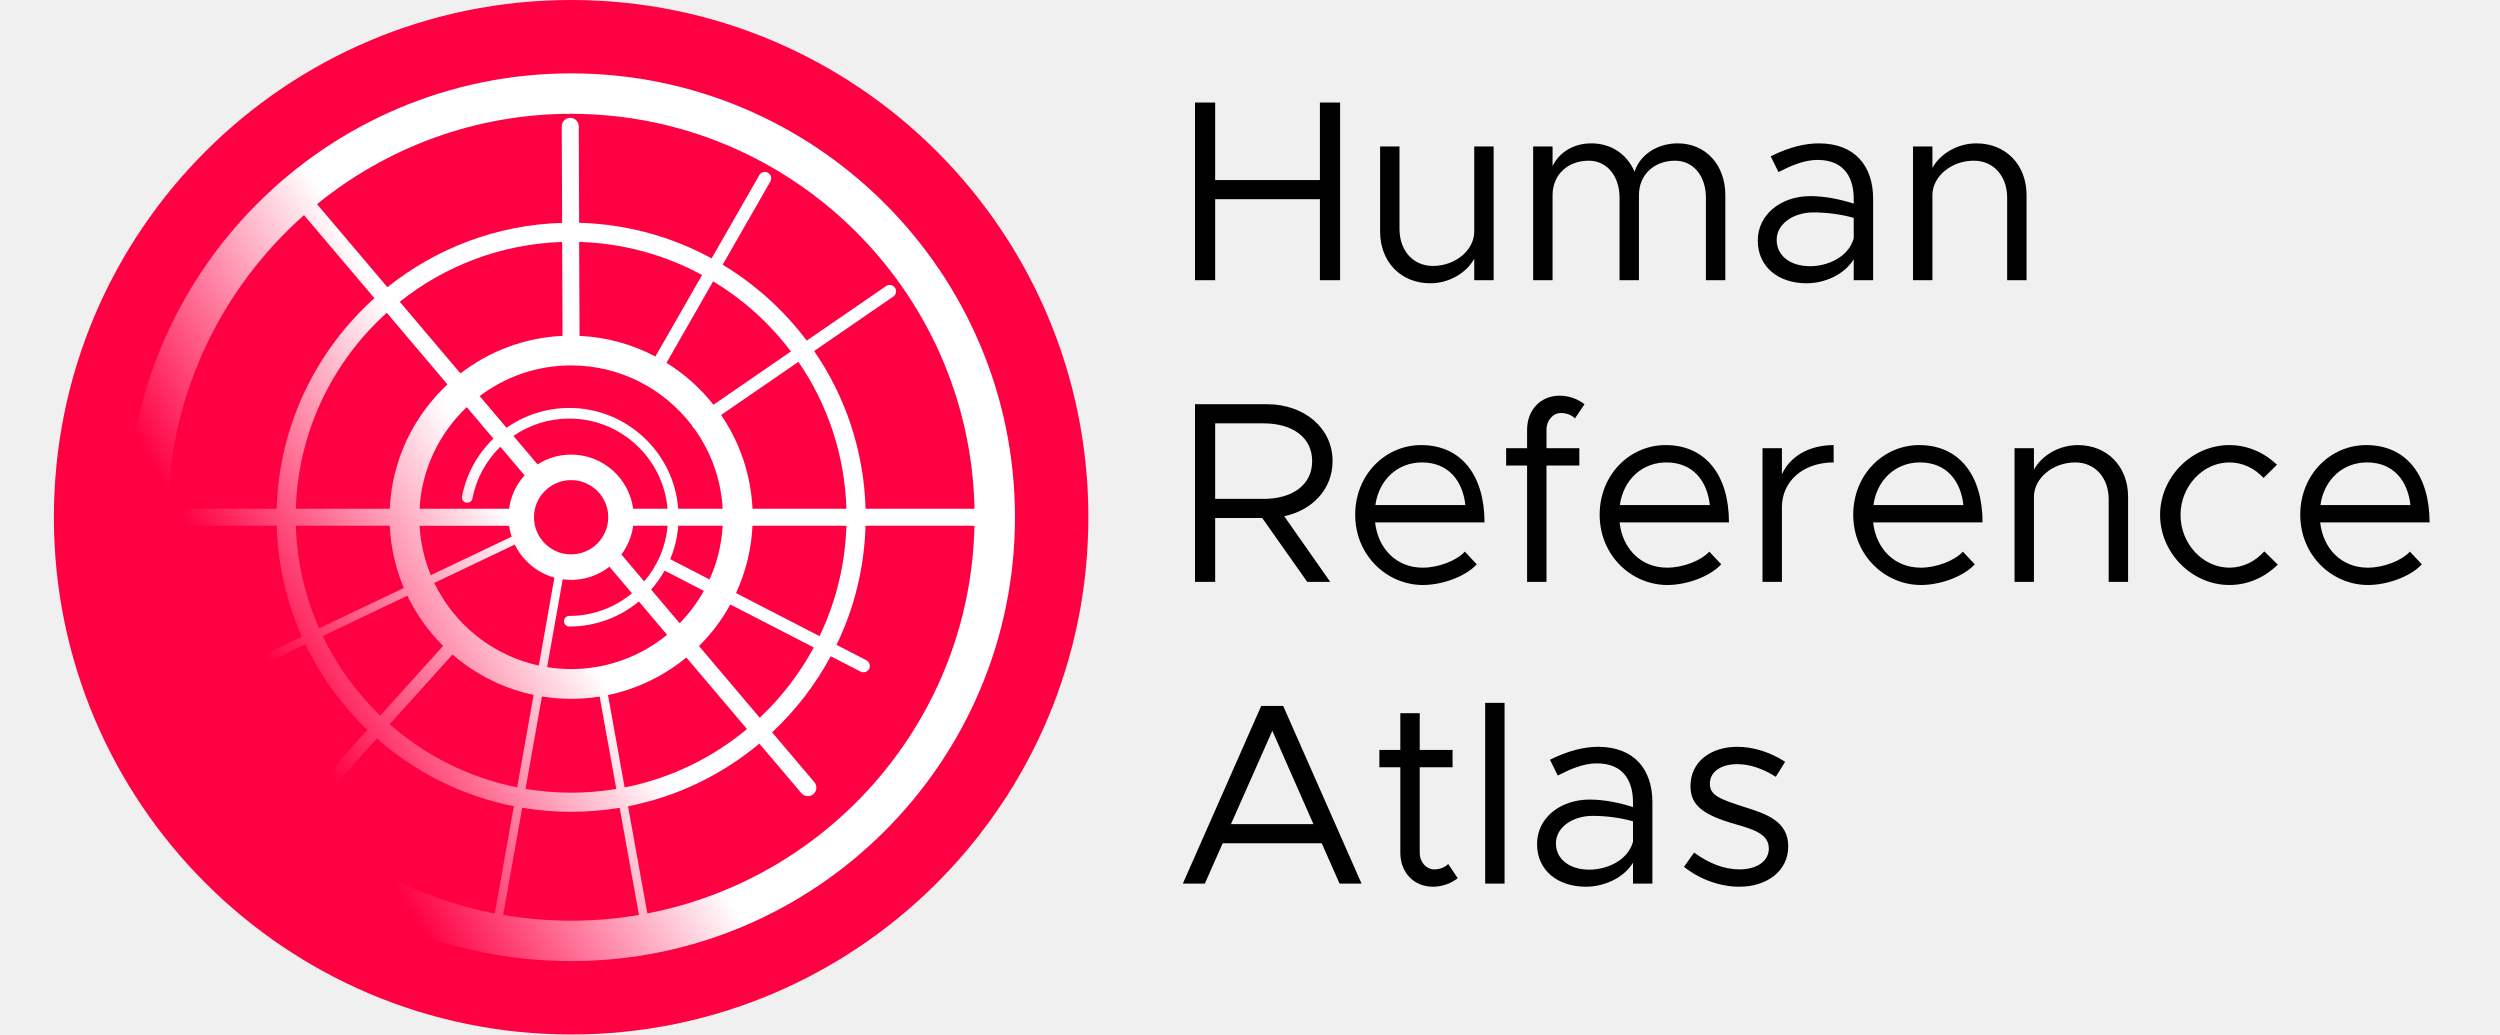
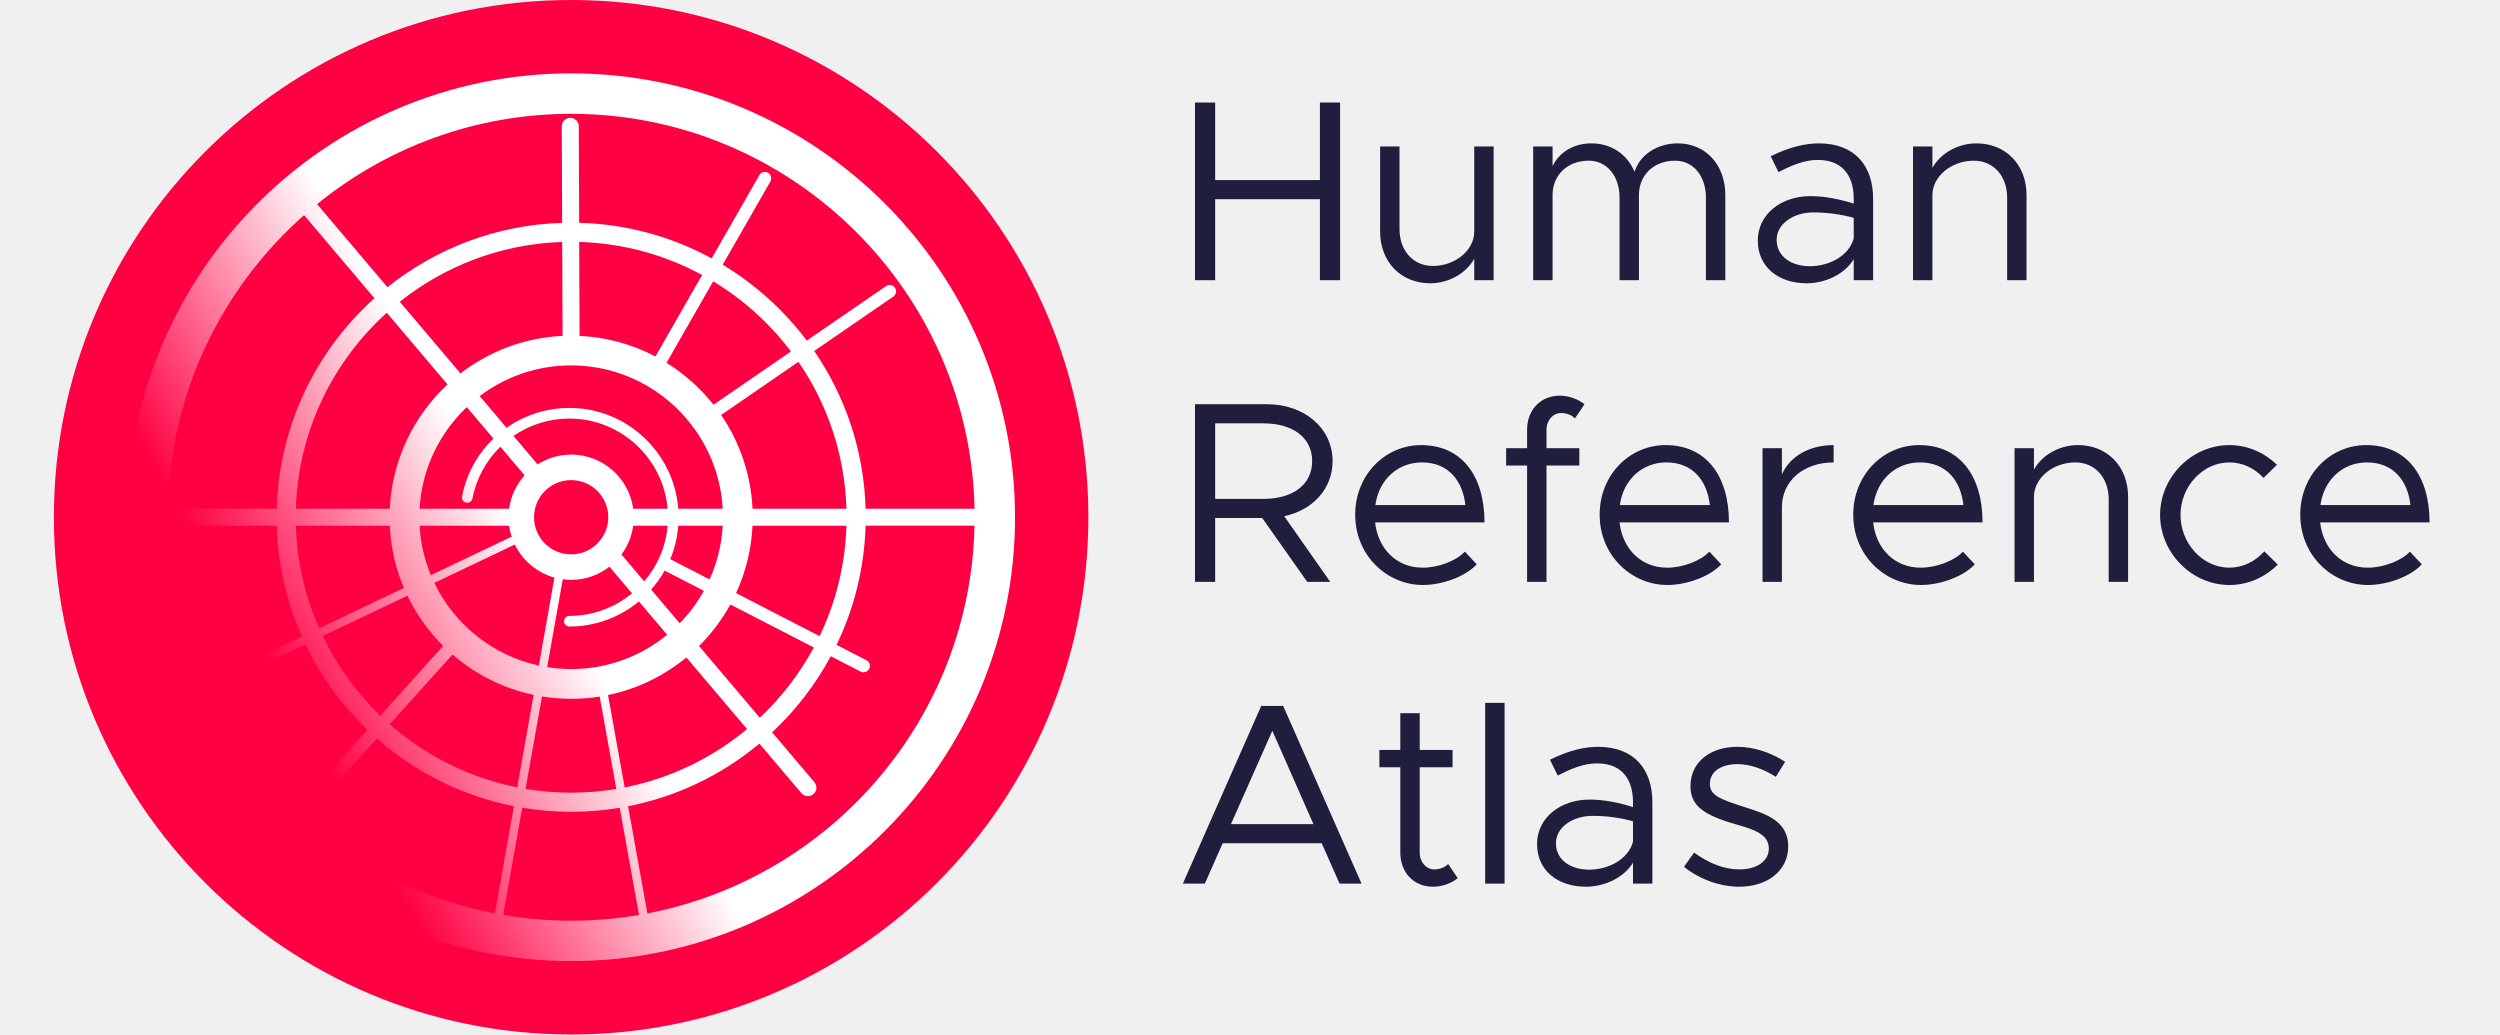
<svg xmlns="http://www.w3.org/2000/svg" width="116" height="48" viewBox="0 0 116 48" fill="none">
-   <g clip-path="url(#clip0_2379_1338)">
+   <g clip-path="url(#clip0_5097_23012)">
    <path d="M26.5 48C39.755 48 50.5 37.255 50.5 24C50.5 10.745 39.755 0 26.5 0C13.245 0 2.5 10.745 2.5 24C2.5 37.255 13.245 48 26.5 48Z" fill="#FF0043" />
-     <path d="M26.5 3.405C15.143 3.405 5.905 12.644 5.905 24C5.905 35.356 15.144 44.595 26.5 44.595C37.856 44.595 47.095 35.356 47.095 24C47.095 12.644 37.857 3.405 26.5 3.405ZM45.216 23.605H40.162C40.085 20.896 39.215 18.381 37.777 16.286L41.449 13.761C41.584 13.668 41.618 13.484 41.525 13.35C41.432 13.214 41.248 13.181 41.114 13.274L37.432 15.804C36.373 14.395 35.048 13.196 33.532 12.283L35.745 8.42C35.826 8.278 35.778 8.097 35.636 8.016C35.494 7.934 35.313 7.985 35.232 8.126L33.02 11.989C31.183 10.989 29.093 10.397 26.872 10.338L26.854 5.861C26.854 5.644 26.677 5.469 26.459 5.469H26.458C26.239 5.469 26.064 5.647 26.065 5.865L26.083 10.341C23.023 10.433 20.213 11.536 17.976 13.327L14.71 9.473C17.931 6.854 22.037 5.281 26.502 5.281C36.693 5.281 45.007 13.466 45.218 23.607L45.216 23.605ZM35.253 33.304L32.433 29.976C33.006 29.409 33.496 28.759 33.888 28.048L37.759 30.043C37.102 31.261 36.254 32.361 35.253 33.303V33.304ZM14.971 29.513L18.902 27.642C19.32 28.511 19.883 29.297 20.56 29.97L17.643 33.206C16.546 32.15 15.637 30.901 14.971 29.514V29.513ZM7.784 24.395H12.838C12.89 26.22 13.301 27.956 14.004 29.536L9.441 31.708C8.425 29.47 7.838 26.996 7.784 24.395ZM17.946 14.513L20.763 17.837C19.2 19.292 18.19 21.332 18.084 23.605H13.726C13.836 20.003 15.444 16.771 17.946 14.513ZM26.5 31.044C26.121 31.044 25.75 31.014 25.387 30.956L26.11 26.88C26.238 26.897 26.368 26.907 26.499 26.907C27.169 26.907 27.785 26.679 28.278 26.296L29.325 27.531C28.533 28.184 27.519 28.578 26.415 28.578C26.279 28.578 26.169 28.688 26.169 28.825C26.169 28.961 26.279 29.071 26.415 29.071C27.64 29.071 28.766 28.634 29.643 27.908L30.953 29.454C29.739 30.448 28.188 31.045 26.499 31.045L26.5 31.044ZM20.149 27.048L23.886 25.269C24.247 26.011 24.916 26.576 25.724 26.801L25 30.883C22.859 30.416 21.079 28.976 20.15 27.049L20.149 27.048ZM21.657 18.891L22.895 20.352C22.164 21.056 21.639 21.982 21.437 23.035C21.411 23.169 21.499 23.299 21.632 23.324C21.766 23.35 21.895 23.262 21.921 23.129C22.102 22.189 22.566 21.362 23.215 20.729L24.34 22.057C23.959 22.48 23.702 23.014 23.621 23.605H19.468C19.57 21.753 20.392 20.092 21.657 18.891ZM29.89 26.976L28.834 25.73C29.119 25.347 29.312 24.891 29.38 24.395H30.976C30.892 25.375 30.498 26.269 29.891 26.976H29.89ZM24.777 24C24.777 23.05 25.55 22.277 26.5 22.277C27.45 22.277 28.223 23.05 28.223 24C28.223 24.95 27.45 25.723 26.5 25.723C25.55 25.723 24.777 24.95 24.777 24ZM29.379 23.605C29.186 22.189 27.969 21.093 26.5 21.093C25.927 21.093 25.393 21.26 24.942 21.547L23.823 20.227C24.566 19.717 25.462 19.422 26.415 19.422C28.806 19.422 30.774 21.265 30.974 23.605H29.378H29.379ZM23.621 24.395C23.645 24.569 23.684 24.739 23.738 24.903L19.989 26.688C19.694 25.974 19.512 25.203 19.468 24.396H23.621V24.395ZM30.212 27.356C30.45 27.087 30.66 26.793 30.838 26.477L32.658 27.416C32.352 27.966 31.974 28.471 31.537 28.918L30.212 27.356ZM31.098 25.946C31.3 25.462 31.427 24.94 31.47 24.395H33.532C33.483 25.279 33.27 26.118 32.923 26.886L31.098 25.945V25.946ZM31.47 23.605C31.267 20.993 29.079 18.929 26.415 18.929C25.342 18.929 24.333 19.267 23.504 19.849L22.258 18.379C23.439 17.485 24.908 16.955 26.499 16.955C28.783 16.955 30.814 18.048 32.103 19.737C32.111 19.76 32.122 19.782 32.136 19.803C32.154 19.83 32.177 19.85 32.2 19.869C32.972 20.931 33.455 22.214 33.532 23.604H31.468L31.47 23.605ZM30.926 16.834L33.09 13.054C34.491 13.9 35.717 15.007 36.699 16.308L33.105 18.78C32.498 18.012 31.761 17.352 30.925 16.835L30.926 16.834ZM30.412 16.541C29.35 15.983 28.157 15.643 26.891 15.585L26.873 11.226C28.932 11.286 30.871 11.834 32.576 12.761L30.411 16.542L30.412 16.541ZM26.101 15.584C24.323 15.667 22.69 16.306 21.366 17.327L18.549 14.003C20.632 12.342 23.242 11.319 26.085 11.227L26.102 15.585L26.101 15.584ZM13.726 24.395H18.084C18.132 25.414 18.36 26.388 18.739 27.282L14.806 29.154C14.158 27.69 13.778 26.083 13.726 24.395H13.726ZM20.996 30.37C22.054 31.286 23.341 31.944 24.759 32.243L23.997 36.533C21.76 36.087 19.732 35.055 18.079 33.605L20.996 30.369V30.37ZM25.146 32.315C25.587 32.387 26.039 32.426 26.5 32.426C26.961 32.426 27.392 32.389 27.823 32.321L28.596 36.608C27.914 36.721 27.214 36.78 26.5 36.78C25.786 36.78 25.073 36.719 24.385 36.605L25.146 32.316V32.315ZM28.211 32.251C29.57 31.97 30.811 31.359 31.846 30.507L34.661 33.828C33.053 35.165 31.112 36.117 28.983 36.538L28.211 32.251ZM34.152 27.519C34.595 26.56 34.863 25.506 34.916 24.395H39.273C39.217 26.224 38.776 27.957 38.027 29.516L34.152 27.519ZM34.916 23.605C34.841 21.997 34.314 20.506 33.459 19.256L37.046 16.789C38.386 18.741 39.197 21.083 39.273 23.605H34.916ZM14.106 9.982L17.372 13.836C14.678 16.258 12.948 19.733 12.838 23.605H7.784C7.897 18.19 10.321 13.333 14.106 9.982ZM9.608 32.066L14.169 29.895C14.886 31.388 15.866 32.731 17.048 33.865L13.947 37.305C13.838 37.427 13.848 37.614 13.969 37.724C14.025 37.775 14.097 37.8 14.168 37.8C14.248 37.8 14.329 37.767 14.387 37.702L17.485 34.266C19.259 35.825 21.438 36.933 23.842 37.409L22.959 42.384C17.059 41.25 12.136 37.338 9.608 32.066ZM23.347 42.454L24.23 37.479C24.969 37.603 25.727 37.668 26.5 37.668C27.273 37.668 28.019 37.604 28.752 37.482L29.648 42.454C28.624 42.629 27.572 42.721 26.5 42.721C25.427 42.721 24.372 42.628 23.347 42.453V42.454ZM30.037 42.384L29.141 37.412C31.427 36.963 33.511 35.942 35.235 34.504L37.184 36.803C37.262 36.895 37.373 36.942 37.485 36.942C37.575 36.942 37.665 36.912 37.739 36.849C37.906 36.707 37.926 36.459 37.786 36.292L35.826 33.98C36.914 32.963 37.836 31.771 38.546 30.449L39.931 31.163C39.974 31.185 40.02 31.195 40.066 31.195C40.173 31.195 40.277 31.137 40.329 31.035C40.404 30.89 40.347 30.711 40.202 30.636L38.816 29.922C39.628 28.24 40.104 26.368 40.161 24.393H45.215C45.029 33.33 38.548 40.748 30.036 42.382L30.037 42.384Z" fill="url(#paint0_linear_2379_1338)" />
+     <path d="M26.502 3.404C15.145 3.404 5.906 12.644 5.906 24C5.906 35.355 15.146 44.595 26.502 44.595C37.857 44.595 47.097 35.355 47.097 24C47.097 12.644 37.858 3.404 26.502 3.404ZM45.217 23.605H40.164C40.087 20.896 39.217 18.381 37.778 16.285L41.45 13.761C41.586 13.668 41.619 13.483 41.526 13.349C41.434 13.214 41.249 13.181 41.115 13.273L37.434 15.804C36.374 14.394 35.049 13.195 33.534 12.283L35.747 8.419C35.828 8.277 35.779 8.097 35.637 8.016C35.495 7.934 35.315 7.984 35.234 8.125L33.022 11.989C31.185 10.988 29.094 10.396 26.873 10.337L26.856 5.861C26.856 5.644 26.678 5.468 26.461 5.468H26.459C26.241 5.468 26.065 5.647 26.066 5.865L26.084 10.34C23.025 10.433 20.215 11.536 17.977 13.326L14.712 9.473C17.933 6.853 22.038 5.281 26.503 5.281C36.694 5.281 45.008 13.466 45.219 23.607L45.217 23.605ZM35.255 33.303L32.435 29.975C33.007 29.408 33.498 28.759 33.889 28.048L37.761 30.043C37.103 31.261 36.255 32.361 35.255 33.302V33.303ZM14.972 29.513L18.904 27.641C19.322 28.51 19.884 29.297 20.561 29.97L17.645 33.206C16.548 32.15 15.639 30.901 14.972 29.514V29.513ZM7.786 24.394H12.839C12.891 26.219 13.303 27.956 14.005 29.535L9.442 31.708C8.426 29.469 7.84 26.996 7.786 24.394ZM17.948 14.512L20.764 17.836C19.202 19.291 18.191 21.332 18.086 23.605H13.728C13.838 20.003 15.446 16.771 17.948 14.512ZM26.502 31.044C26.123 31.044 25.752 31.013 25.389 30.955L26.112 26.879C26.239 26.896 26.369 26.906 26.5 26.906C27.17 26.906 27.787 26.678 28.279 26.295L29.326 27.531C28.535 28.184 27.521 28.577 26.417 28.577C26.28 28.577 26.17 28.688 26.17 28.824C26.17 28.96 26.28 29.071 26.417 29.071C27.642 29.071 28.768 28.634 29.645 27.907L30.955 29.453C29.741 30.448 28.19 31.045 26.5 31.045L26.502 31.044ZM20.151 27.047L23.887 25.268C24.248 26.01 24.917 26.576 25.726 26.8L25.002 30.882C22.861 30.415 21.08 28.975 20.152 27.048L20.151 27.047ZM21.658 18.891L22.896 20.351C22.165 21.055 21.64 21.981 21.438 23.035C21.413 23.169 21.5 23.298 21.634 23.324C21.768 23.349 21.897 23.262 21.923 23.128C22.103 22.188 22.568 21.361 23.216 20.728L24.342 22.057C23.961 22.479 23.703 23.014 23.623 23.605H19.469C19.572 21.753 20.393 20.092 21.658 18.891ZM29.892 26.975L28.836 25.73C29.121 25.346 29.313 24.89 29.381 24.394H30.978C30.894 25.375 30.499 26.269 29.892 26.975H29.892ZM24.779 24C24.779 23.049 25.551 22.277 26.502 22.277C27.452 22.277 28.224 23.049 28.224 24C28.224 24.95 27.452 25.722 26.502 25.722C25.551 25.722 24.779 24.95 24.779 24ZM29.38 23.605C29.187 22.188 27.971 21.093 26.502 21.093C25.928 21.093 25.395 21.26 24.944 21.547L23.825 20.227C24.568 19.717 25.464 19.422 26.417 19.422C28.807 19.422 30.775 21.265 30.976 23.605H29.379H29.38ZM23.623 24.394C23.646 24.569 23.686 24.738 23.739 24.902L19.991 26.687C19.696 25.974 19.513 25.202 19.469 24.395H23.623V24.394ZM30.214 27.356C30.452 27.087 30.662 26.793 30.84 26.477L32.66 27.415C32.353 27.966 31.975 28.471 31.538 28.918L30.214 27.356ZM31.099 25.945C31.301 25.462 31.429 24.94 31.471 24.394H33.534C33.485 25.278 33.272 26.118 32.924 26.885L31.099 25.944V25.945ZM31.471 23.605C31.269 20.992 29.081 18.928 26.417 18.928C25.343 18.928 24.335 19.267 23.505 19.849L22.259 18.379C23.44 17.485 24.909 16.954 26.5 16.954C28.785 16.954 30.816 18.047 32.104 19.736C32.112 19.759 32.123 19.782 32.138 19.803C32.156 19.829 32.178 19.85 32.202 19.869C32.974 20.93 33.456 22.214 33.533 23.604H31.47L31.471 23.605ZM30.927 16.834L33.092 13.053C34.493 13.9 35.718 15.007 36.701 16.308L33.107 18.779C32.499 18.012 31.762 17.352 30.926 16.835L30.927 16.834ZM30.413 16.541C29.352 15.982 28.159 15.642 26.892 15.585L26.874 11.226C28.933 11.285 30.872 11.834 32.578 12.76L30.412 16.542L30.413 16.541ZM26.103 15.584C24.325 15.667 22.691 16.305 21.367 17.326L18.55 14.002C20.633 12.342 23.244 11.319 26.086 11.227L26.104 15.585L26.103 15.584ZM13.728 24.394H18.086C18.133 25.413 18.362 26.387 18.741 27.281L14.807 29.154C14.159 27.689 13.779 26.082 13.727 24.394H13.728ZM20.997 30.37C22.056 31.286 23.342 31.944 24.76 32.243L23.998 36.532C21.762 36.086 19.733 35.054 18.081 33.604L20.997 30.369V30.37ZM25.148 32.315C25.589 32.387 26.041 32.425 26.502 32.425C26.962 32.425 27.393 32.389 27.825 32.321L28.597 36.607C27.915 36.721 27.216 36.78 26.502 36.78C25.787 36.78 25.075 36.719 24.386 36.604L25.148 32.316V32.315ZM28.212 32.251C29.572 31.969 30.813 31.359 31.848 30.506L34.663 33.827C33.054 35.165 31.114 36.116 28.985 36.537L28.212 32.251ZM34.154 27.519C34.596 26.56 34.865 25.505 34.917 24.394H39.275C39.219 26.223 38.778 27.957 38.029 29.516L34.154 27.519ZM34.917 23.605C34.842 21.997 34.315 20.505 33.46 19.255L37.047 16.788C38.387 18.741 39.198 21.082 39.275 23.605H34.917ZM14.108 9.982L17.373 13.836C14.679 16.258 12.95 19.733 12.839 23.605H7.786C7.898 18.189 10.322 13.332 14.108 9.982ZM9.61 32.066L14.171 29.895C14.887 31.387 15.868 32.731 17.05 33.864L13.949 37.305C13.839 37.426 13.849 37.614 13.971 37.723C14.027 37.774 14.098 37.799 14.169 37.799C14.25 37.799 14.331 37.767 14.389 37.701L17.487 34.265C19.261 35.825 21.439 36.933 23.844 37.408L22.961 42.384C17.061 41.249 12.138 37.337 9.61 32.066ZM23.348 42.454L24.231 37.478C24.97 37.603 25.728 37.668 26.502 37.668C27.275 37.668 28.021 37.604 28.754 37.481L29.65 42.454C28.626 42.629 27.574 42.72 26.502 42.72C25.429 42.72 24.373 42.627 23.348 42.453V42.454ZM30.038 42.384L29.143 37.411C31.429 36.962 33.512 35.941 35.237 34.504L37.185 36.803C37.263 36.894 37.375 36.942 37.486 36.942C37.576 36.942 37.667 36.911 37.741 36.848C37.908 36.707 37.927 36.458 37.787 36.292L35.828 33.98C36.916 32.963 37.837 31.771 38.548 30.449L39.932 31.162C39.975 31.185 40.022 31.195 40.067 31.195C40.175 31.195 40.278 31.137 40.331 31.034C40.406 30.889 40.348 30.71 40.203 30.635L38.817 29.921C39.629 28.24 40.106 26.367 40.163 24.392H45.216C45.031 33.33 38.55 40.747 30.038 42.382L30.038 42.384Z" fill="url(#paint0_linear_5097_23012)" />
  </g>
-   <path d="M61.244 4.756H62.18V13H61.244V9.244H56.384V13H55.448V4.756H56.384V8.356H61.244V4.756ZM68.405 6.796H69.305V13H68.405V12.004C68.045 12.664 67.241 13.144 66.365 13.144C64.997 13.144 64.037 12.148 64.037 10.744V6.796H64.937V10.624C64.937 11.632 65.573 12.34 66.485 12.34C67.529 12.34 68.405 11.608 68.405 10.744V6.796ZM77.847 6.652C79.143 6.652 80.055 7.648 80.055 9.052V13H79.155V9.172C79.155 8.164 78.567 7.456 77.727 7.456C76.743 7.456 76.047 8.116 76.047 9.052V13H75.147V9.172C75.147 8.164 74.559 7.456 73.719 7.456C72.735 7.456 72.039 8.116 72.039 9.052V13H71.139V6.796H72.039V7.708C72.351 7.06 73.023 6.652 73.839 6.652C74.775 6.652 75.507 7.168 75.843 7.972C76.095 7.168 76.911 6.652 77.847 6.652ZM84.393 6.652C86.085 6.652 86.913 7.72 86.913 9.22V13H86.013V12.028C85.569 12.76 84.645 13.144 83.829 13.144C82.521 13.144 81.561 12.388 81.561 11.164C81.561 9.928 82.665 9.1 83.997 9.1C84.669 9.1 85.377 9.244 86.013 9.448V9.22C86.013 8.38 85.677 7.42 84.333 7.42C83.709 7.42 83.085 7.696 82.521 7.984L82.161 7.252C83.049 6.808 83.793 6.652 84.393 6.652ZM83.985 12.352C84.801 12.352 85.773 11.932 86.013 11.056V10.108C85.449 9.952 84.813 9.856 84.141 9.856C83.217 9.856 82.437 10.384 82.437 11.128C82.437 11.896 83.109 12.352 83.985 12.352ZM91.704 6.652C93.072 6.652 94.032 7.648 94.032 9.052V13H93.132V9.172C93.132 8.164 92.496 7.456 91.584 7.456C90.54 7.456 89.664 8.188 89.664 9.052V13H88.764V6.796H89.664V7.792C90.024 7.132 90.828 6.652 91.704 6.652Z" fill="currentColor" />
-   <path d="M61.832 21.396C61.832 22.692 60.896 23.676 59.588 23.952L61.724 27H60.656L58.568 24.036H56.384V27H55.448V18.756H58.796C60.5 18.756 61.832 19.848 61.832 21.396ZM56.384 19.644V23.148H58.628C59.972 23.148 60.884 22.5 60.884 21.396C60.884 20.292 59.972 19.644 58.628 19.644H56.384ZM66.013 26.34C66.745 26.34 67.585 26.016 67.969 25.596L68.521 26.184C67.981 26.772 66.889 27.144 66.025 27.144C64.369 27.144 62.881 25.788 62.881 23.88C62.881 22.032 64.273 20.652 65.941 20.652C67.813 20.652 68.881 22.068 68.881 24.24H63.805C63.937 25.452 64.789 26.34 66.013 26.34ZM65.977 21.456C64.873 21.456 63.985 22.236 63.817 23.436H67.993C67.873 22.32 67.213 21.456 65.977 21.456ZM71.757 19.944V20.796H73.281V21.6H71.757V27H70.857V21.6H69.885V20.796H70.857V19.944C70.857 19.02 71.481 18.36 72.369 18.36C72.789 18.36 73.197 18.504 73.521 18.756L73.077 19.416C72.945 19.272 72.705 19.164 72.429 19.164C72.069 19.164 71.757 19.488 71.757 19.944ZM77.356 26.34C78.088 26.34 78.928 26.016 79.312 25.596L79.864 26.184C79.324 26.772 78.232 27.144 77.368 27.144C75.712 27.144 74.224 25.788 74.224 23.88C74.224 22.032 75.616 20.652 77.284 20.652C79.156 20.652 80.224 22.068 80.224 24.24H75.148C75.28 25.452 76.132 26.34 77.356 26.34ZM77.32 21.456C76.216 21.456 75.328 22.236 75.16 23.436H79.336C79.216 22.32 78.556 21.456 77.32 21.456ZM82.681 22.008C83.053 21.18 83.941 20.652 85.081 20.652V21.456C83.677 21.456 82.681 22.32 82.681 23.532V27H81.781V20.796H82.681V22.008ZM89.122 26.34C89.854 26.34 90.694 26.016 91.078 25.596L91.63 26.184C91.09 26.772 89.998 27.144 89.134 27.144C87.478 27.144 85.99 25.788 85.99 23.88C85.99 22.032 87.382 20.652 89.05 20.652C90.922 20.652 91.99 22.068 91.99 24.24H86.914C87.046 25.452 87.898 26.34 89.122 26.34ZM89.086 21.456C87.982 21.456 87.094 22.236 86.926 23.436H91.102C90.982 22.32 90.322 21.456 89.086 21.456ZM96.415 20.652C97.783 20.652 98.743 21.648 98.743 23.052V27H97.843V23.172C97.843 22.164 97.207 21.456 96.295 21.456C95.251 21.456 94.375 22.188 94.375 23.052V27H93.475V20.796H94.375V21.792C94.735 21.132 95.539 20.652 96.415 20.652ZM103.444 27.144C101.704 27.144 100.228 25.656 100.228 23.892C100.228 22.128 101.704 20.652 103.444 20.652C104.284 20.652 105.064 21 105.652 21.564L105.028 22.176C104.62 21.732 104.056 21.456 103.444 21.456C102.208 21.456 101.176 22.572 101.176 23.892C101.176 25.224 102.208 26.34 103.444 26.34C104.068 26.34 104.644 26.052 105.064 25.584L105.688 26.196C105.1 26.784 104.308 27.144 103.444 27.144ZM109.864 26.34C110.596 26.34 111.436 26.016 111.82 25.596L112.372 26.184C111.832 26.772 110.74 27.144 109.876 27.144C108.22 27.144 106.732 25.788 106.732 23.88C106.732 22.032 108.124 20.652 109.792 20.652C111.664 20.652 112.732 22.068 112.732 24.24H107.656C107.788 25.452 108.64 26.34 109.864 26.34ZM109.828 21.456C108.724 21.456 107.836 22.236 107.668 23.436H111.844C111.724 22.32 111.064 21.456 109.828 21.456Z" fill="currentColor" />
-   <path d="M62.156 41L61.328 39.128H56.732L55.904 41H54.884L58.52 32.756H59.54L63.176 41H62.156ZM57.116 38.24H60.944L59.036 33.908L57.116 38.24ZM67.195 40.088L67.639 40.748C67.315 41 66.907 41.144 66.487 41.144C65.599 41.144 64.975 40.484 64.975 39.56V35.6H64.003V34.796H64.975V33.092H65.875V34.796H67.399V35.6H65.875V39.56C65.875 40.016 66.187 40.34 66.547 40.34C66.823 40.34 67.063 40.232 67.195 40.088ZM68.912 41V32.612H69.812V41H68.912ZM74.151 34.652C75.843 34.652 76.671 35.72 76.671 37.22V41H75.771V40.028C75.327 40.76 74.403 41.144 73.587 41.144C72.279 41.144 71.319 40.388 71.319 39.164C71.319 37.928 72.423 37.1 73.755 37.1C74.427 37.1 75.135 37.244 75.771 37.448V37.22C75.771 36.38 75.435 35.42 74.091 35.42C73.467 35.42 72.843 35.696 72.279 35.984L71.919 35.252C72.807 34.808 73.551 34.652 74.151 34.652ZM73.743 40.352C74.559 40.352 75.531 39.932 75.771 39.056V38.108C75.207 37.952 74.571 37.856 73.899 37.856C72.975 37.856 72.195 38.384 72.195 39.128C72.195 39.896 72.867 40.352 73.743 40.352ZM80.706 41.144C79.842 41.144 78.882 40.82 78.138 40.22L78.606 39.56C79.314 40.076 80.022 40.34 80.706 40.34C81.522 40.34 82.074 39.956 82.074 39.368C82.074 38.696 81.354 38.48 80.514 38.24C79.014 37.808 78.438 37.364 78.438 36.476C78.438 35.348 79.374 34.652 80.61 34.652C81.378 34.652 82.17 34.916 82.83 35.348L82.398 36.044C81.774 35.648 81.162 35.456 80.61 35.456C79.914 35.456 79.338 35.768 79.338 36.368C79.338 36.908 79.794 37.076 80.946 37.448C81.942 37.76 82.974 38.096 82.974 39.272C82.974 40.412 81.99 41.144 80.706 41.144Z" fill="currentColor" />
+   <path d="M61.244 4.756H62.18V13H61.244V9.244H56.384V13H55.448V4.756H56.384V8.356H61.244V4.756ZM68.405 6.796H69.305V13H68.405V12.004C68.045 12.664 67.241 13.144 66.365 13.144C64.997 13.144 64.037 12.148 64.037 10.744V6.796H64.937V10.624C64.937 11.632 65.573 12.34 66.485 12.34C67.529 12.34 68.405 11.608 68.405 10.744V6.796ZM77.847 6.652C79.143 6.652 80.055 7.648 80.055 9.052V13H79.155V9.172C79.155 8.164 78.567 7.456 77.727 7.456C76.743 7.456 76.047 8.116 76.047 9.052V13H75.147V9.172C75.147 8.164 74.559 7.456 73.719 7.456C72.735 7.456 72.039 8.116 72.039 9.052V13H71.139V6.796H72.039V7.708C72.351 7.06 73.023 6.652 73.839 6.652C74.775 6.652 75.507 7.168 75.843 7.972C76.095 7.168 76.911 6.652 77.847 6.652ZM84.393 6.652C86.085 6.652 86.913 7.72 86.913 9.22V13H86.013V12.028C85.569 12.76 84.645 13.144 83.829 13.144C82.521 13.144 81.561 12.388 81.561 11.164C81.561 9.928 82.665 9.1 83.997 9.1C84.669 9.1 85.377 9.244 86.013 9.448V9.22C86.013 8.38 85.677 7.42 84.333 7.42C83.709 7.42 83.085 7.696 82.521 7.984L82.161 7.252C83.049 6.808 83.793 6.652 84.393 6.652ZM83.985 12.352C84.801 12.352 85.773 11.932 86.013 11.056V10.108C85.449 9.952 84.813 9.856 84.141 9.856C83.217 9.856 82.437 10.384 82.437 11.128C82.437 11.896 83.109 12.352 83.985 12.352ZM91.704 6.652C93.072 6.652 94.032 7.648 94.032 9.052V13H93.132V9.172C93.132 8.164 92.496 7.456 91.584 7.456C90.54 7.456 89.664 8.188 89.664 9.052V13H88.764V6.796H89.664V7.792C90.024 7.132 90.828 6.652 91.704 6.652Z" fill="#201E3D" />
+   <path d="M61.832 21.396C61.832 22.692 60.896 23.676 59.588 23.952L61.724 27H60.656L58.568 24.036H56.384V27H55.448V18.756H58.796C60.5 18.756 61.832 19.848 61.832 21.396ZM56.384 19.644V23.148H58.628C59.972 23.148 60.884 22.5 60.884 21.396C60.884 20.292 59.972 19.644 58.628 19.644H56.384ZM66.013 26.34C66.745 26.34 67.585 26.016 67.969 25.596L68.521 26.184C67.981 26.772 66.889 27.144 66.025 27.144C64.369 27.144 62.881 25.788 62.881 23.88C62.881 22.032 64.273 20.652 65.941 20.652C67.813 20.652 68.881 22.068 68.881 24.24H63.805C63.937 25.452 64.789 26.34 66.013 26.34ZM65.977 21.456C64.873 21.456 63.985 22.236 63.817 23.436H67.993C67.873 22.32 67.213 21.456 65.977 21.456ZM71.757 19.944V20.796H73.281V21.6H71.757V27H70.857V21.6H69.885V20.796H70.857V19.944C70.857 19.02 71.481 18.36 72.369 18.36C72.789 18.36 73.197 18.504 73.521 18.756L73.077 19.416C72.945 19.272 72.705 19.164 72.429 19.164C72.069 19.164 71.757 19.488 71.757 19.944ZM77.356 26.34C78.088 26.34 78.928 26.016 79.312 25.596L79.864 26.184C79.324 26.772 78.232 27.144 77.368 27.144C75.712 27.144 74.224 25.788 74.224 23.88C74.224 22.032 75.616 20.652 77.284 20.652C79.156 20.652 80.224 22.068 80.224 24.24H75.148C75.28 25.452 76.132 26.34 77.356 26.34ZM77.32 21.456C76.216 21.456 75.328 22.236 75.16 23.436H79.336C79.216 22.32 78.556 21.456 77.32 21.456ZM82.681 22.008C83.053 21.18 83.941 20.652 85.081 20.652V21.456C83.677 21.456 82.681 22.32 82.681 23.532V27H81.781V20.796H82.681V22.008ZM89.122 26.34C89.854 26.34 90.694 26.016 91.078 25.596L91.63 26.184C91.09 26.772 89.998 27.144 89.134 27.144C87.478 27.144 85.99 25.788 85.99 23.88C85.99 22.032 87.382 20.652 89.05 20.652C90.922 20.652 91.99 22.068 91.99 24.24H86.914C87.046 25.452 87.898 26.34 89.122 26.34ZM89.086 21.456C87.982 21.456 87.094 22.236 86.926 23.436H91.102C90.982 22.32 90.322 21.456 89.086 21.456ZM96.415 20.652C97.783 20.652 98.743 21.648 98.743 23.052V27H97.843V23.172C97.843 22.164 97.207 21.456 96.295 21.456C95.251 21.456 94.375 22.188 94.375 23.052V27H93.475V20.796H94.375V21.792C94.735 21.132 95.539 20.652 96.415 20.652ZM103.444 27.144C101.704 27.144 100.228 25.656 100.228 23.892C100.228 22.128 101.704 20.652 103.444 20.652C104.284 20.652 105.064 21 105.652 21.564L105.028 22.176C104.62 21.732 104.056 21.456 103.444 21.456C102.208 21.456 101.176 22.572 101.176 23.892C101.176 25.224 102.208 26.34 103.444 26.34C104.068 26.34 104.644 26.052 105.064 25.584L105.688 26.196C105.1 26.784 104.308 27.144 103.444 27.144ZM109.864 26.34C110.596 26.34 111.436 26.016 111.82 25.596L112.372 26.184C111.832 26.772 110.74 27.144 109.876 27.144C108.22 27.144 106.732 25.788 106.732 23.88C106.732 22.032 108.124 20.652 109.792 20.652C111.664 20.652 112.732 22.068 112.732 24.24H107.656C107.788 25.452 108.64 26.34 109.864 26.34ZM109.828 21.456C108.724 21.456 107.836 22.236 107.668 23.436H111.844C111.724 22.32 111.064 21.456 109.828 21.456Z" fill="#201E3D" />
+   <path d="M62.156 41L61.328 39.128H56.732L55.904 41H54.884L58.52 32.756H59.54L63.176 41H62.156ZM57.116 38.24H60.944L59.036 33.908L57.116 38.24ZM67.195 40.088L67.639 40.748C67.315 41 66.907 41.144 66.487 41.144C65.599 41.144 64.975 40.484 64.975 39.56V35.6H64.003V34.796H64.975V33.092H65.875V34.796H67.399V35.6H65.875V39.56C65.875 40.016 66.187 40.34 66.547 40.34C66.823 40.34 67.063 40.232 67.195 40.088ZM68.912 41V32.612H69.812V41H68.912ZM74.151 34.652C75.843 34.652 76.671 35.72 76.671 37.22V41H75.771V40.028C75.327 40.76 74.403 41.144 73.587 41.144C72.279 41.144 71.319 40.388 71.319 39.164C71.319 37.928 72.423 37.1 73.755 37.1C74.427 37.1 75.135 37.244 75.771 37.448V37.22C75.771 36.38 75.435 35.42 74.091 35.42C73.467 35.42 72.843 35.696 72.279 35.984L71.919 35.252C72.807 34.808 73.551 34.652 74.151 34.652ZM73.743 40.352C74.559 40.352 75.531 39.932 75.771 39.056V38.108C75.207 37.952 74.571 37.856 73.899 37.856C72.975 37.856 72.195 38.384 72.195 39.128C72.195 39.896 72.867 40.352 73.743 40.352ZM80.706 41.144C79.842 41.144 78.882 40.82 78.138 40.22L78.606 39.56C79.314 40.076 80.022 40.34 80.706 40.34C81.522 40.34 82.074 39.956 82.074 39.368C82.074 38.696 81.354 38.48 80.514 38.24C79.014 37.808 78.438 37.364 78.438 36.476C78.438 35.348 79.374 34.652 80.61 34.652C81.378 34.652 82.17 34.916 82.83 35.348L82.398 36.044C81.774 35.648 81.162 35.456 80.61 35.456C79.914 35.456 79.338 35.768 79.338 36.368C79.338 36.908 79.794 37.076 80.946 37.448C81.942 37.76 82.974 38.096 82.974 39.272C82.974 40.412 81.99 41.144 80.706 41.144Z" fill="#201E3D" />
  <defs>
-     <linearGradient id="paint0_linear_2379_1338" x1="8.667" y1="34.296" x2="44.333" y2="13.705" gradientUnits="userSpaceOnUse">
+     <linearGradient id="paint0_linear_5097_23012" x1="8.669" y1="34.296" x2="44.334" y2="13.704" gradientUnits="userSpaceOnUse">
      <stop offset="0.12" stop-color="white" stop-opacity="0" />
      <stop offset="0.44" stop-color="white" />
    </linearGradient>
-     <clipPath id="clip0_2379_1338">
+     <clipPath id="clip0_5097_23012">
      <rect width="48" height="48" fill="white" transform="translate(2.5)" />
    </clipPath>
  </defs>
</svg>
